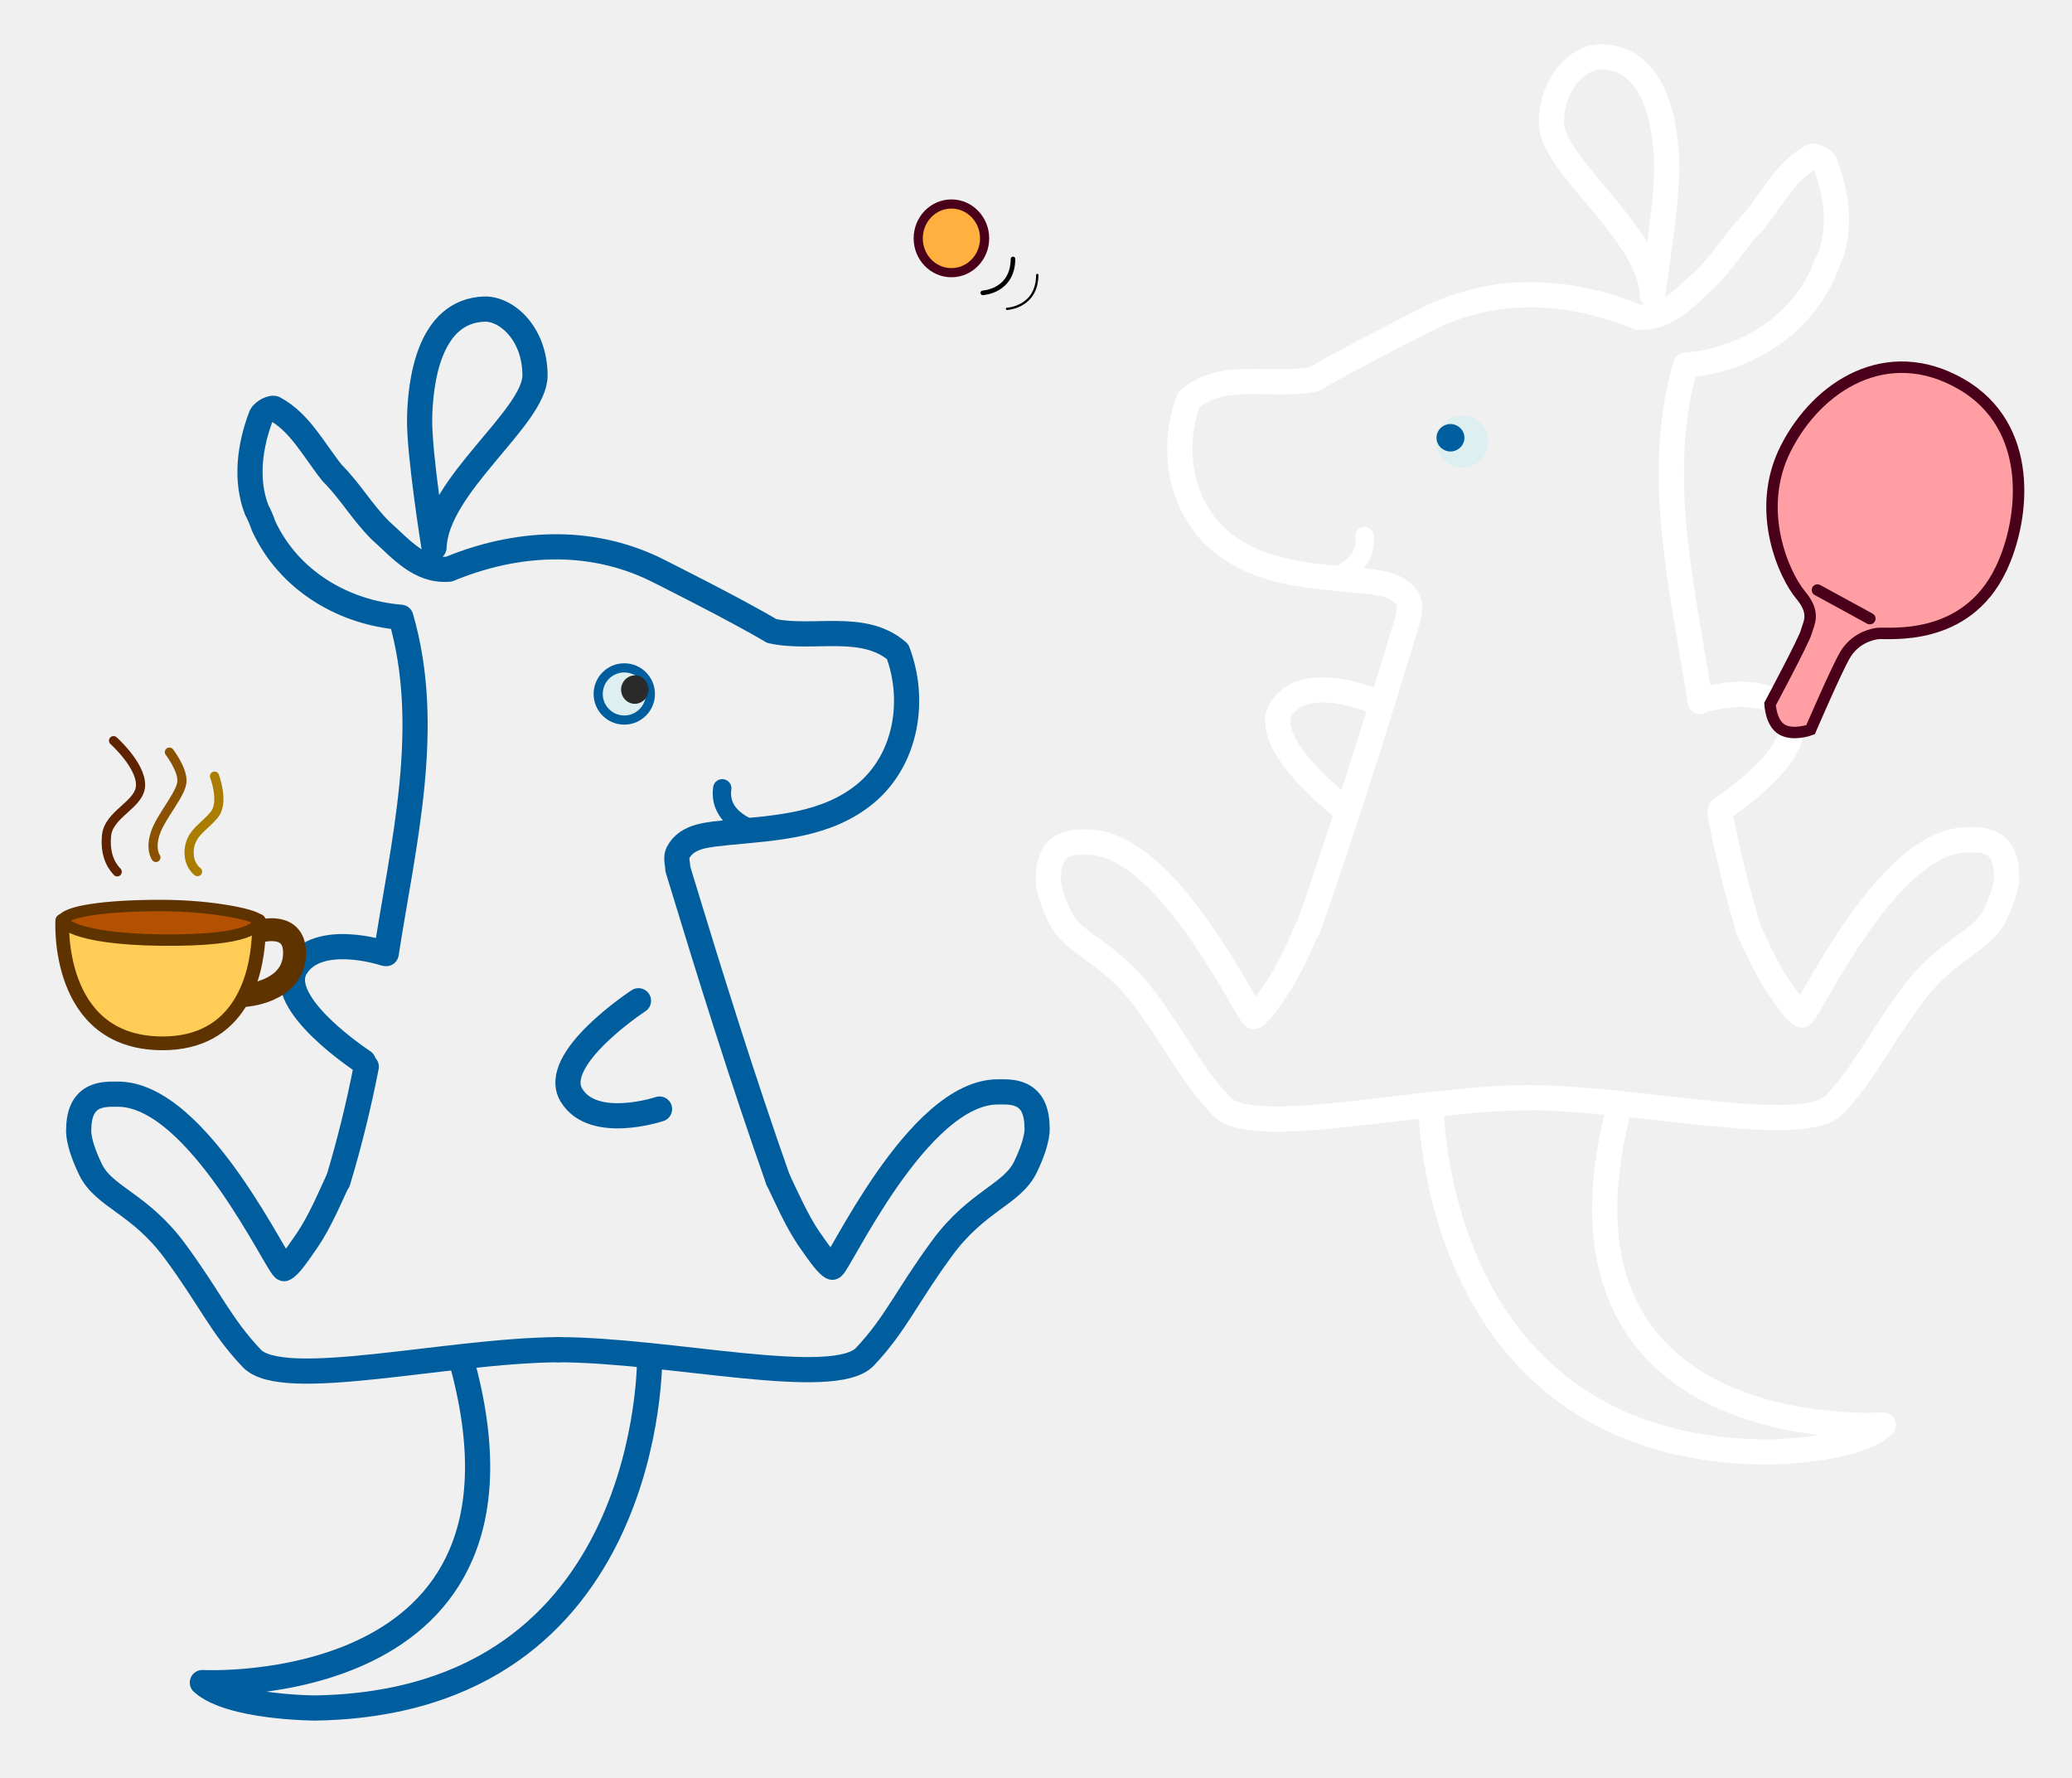
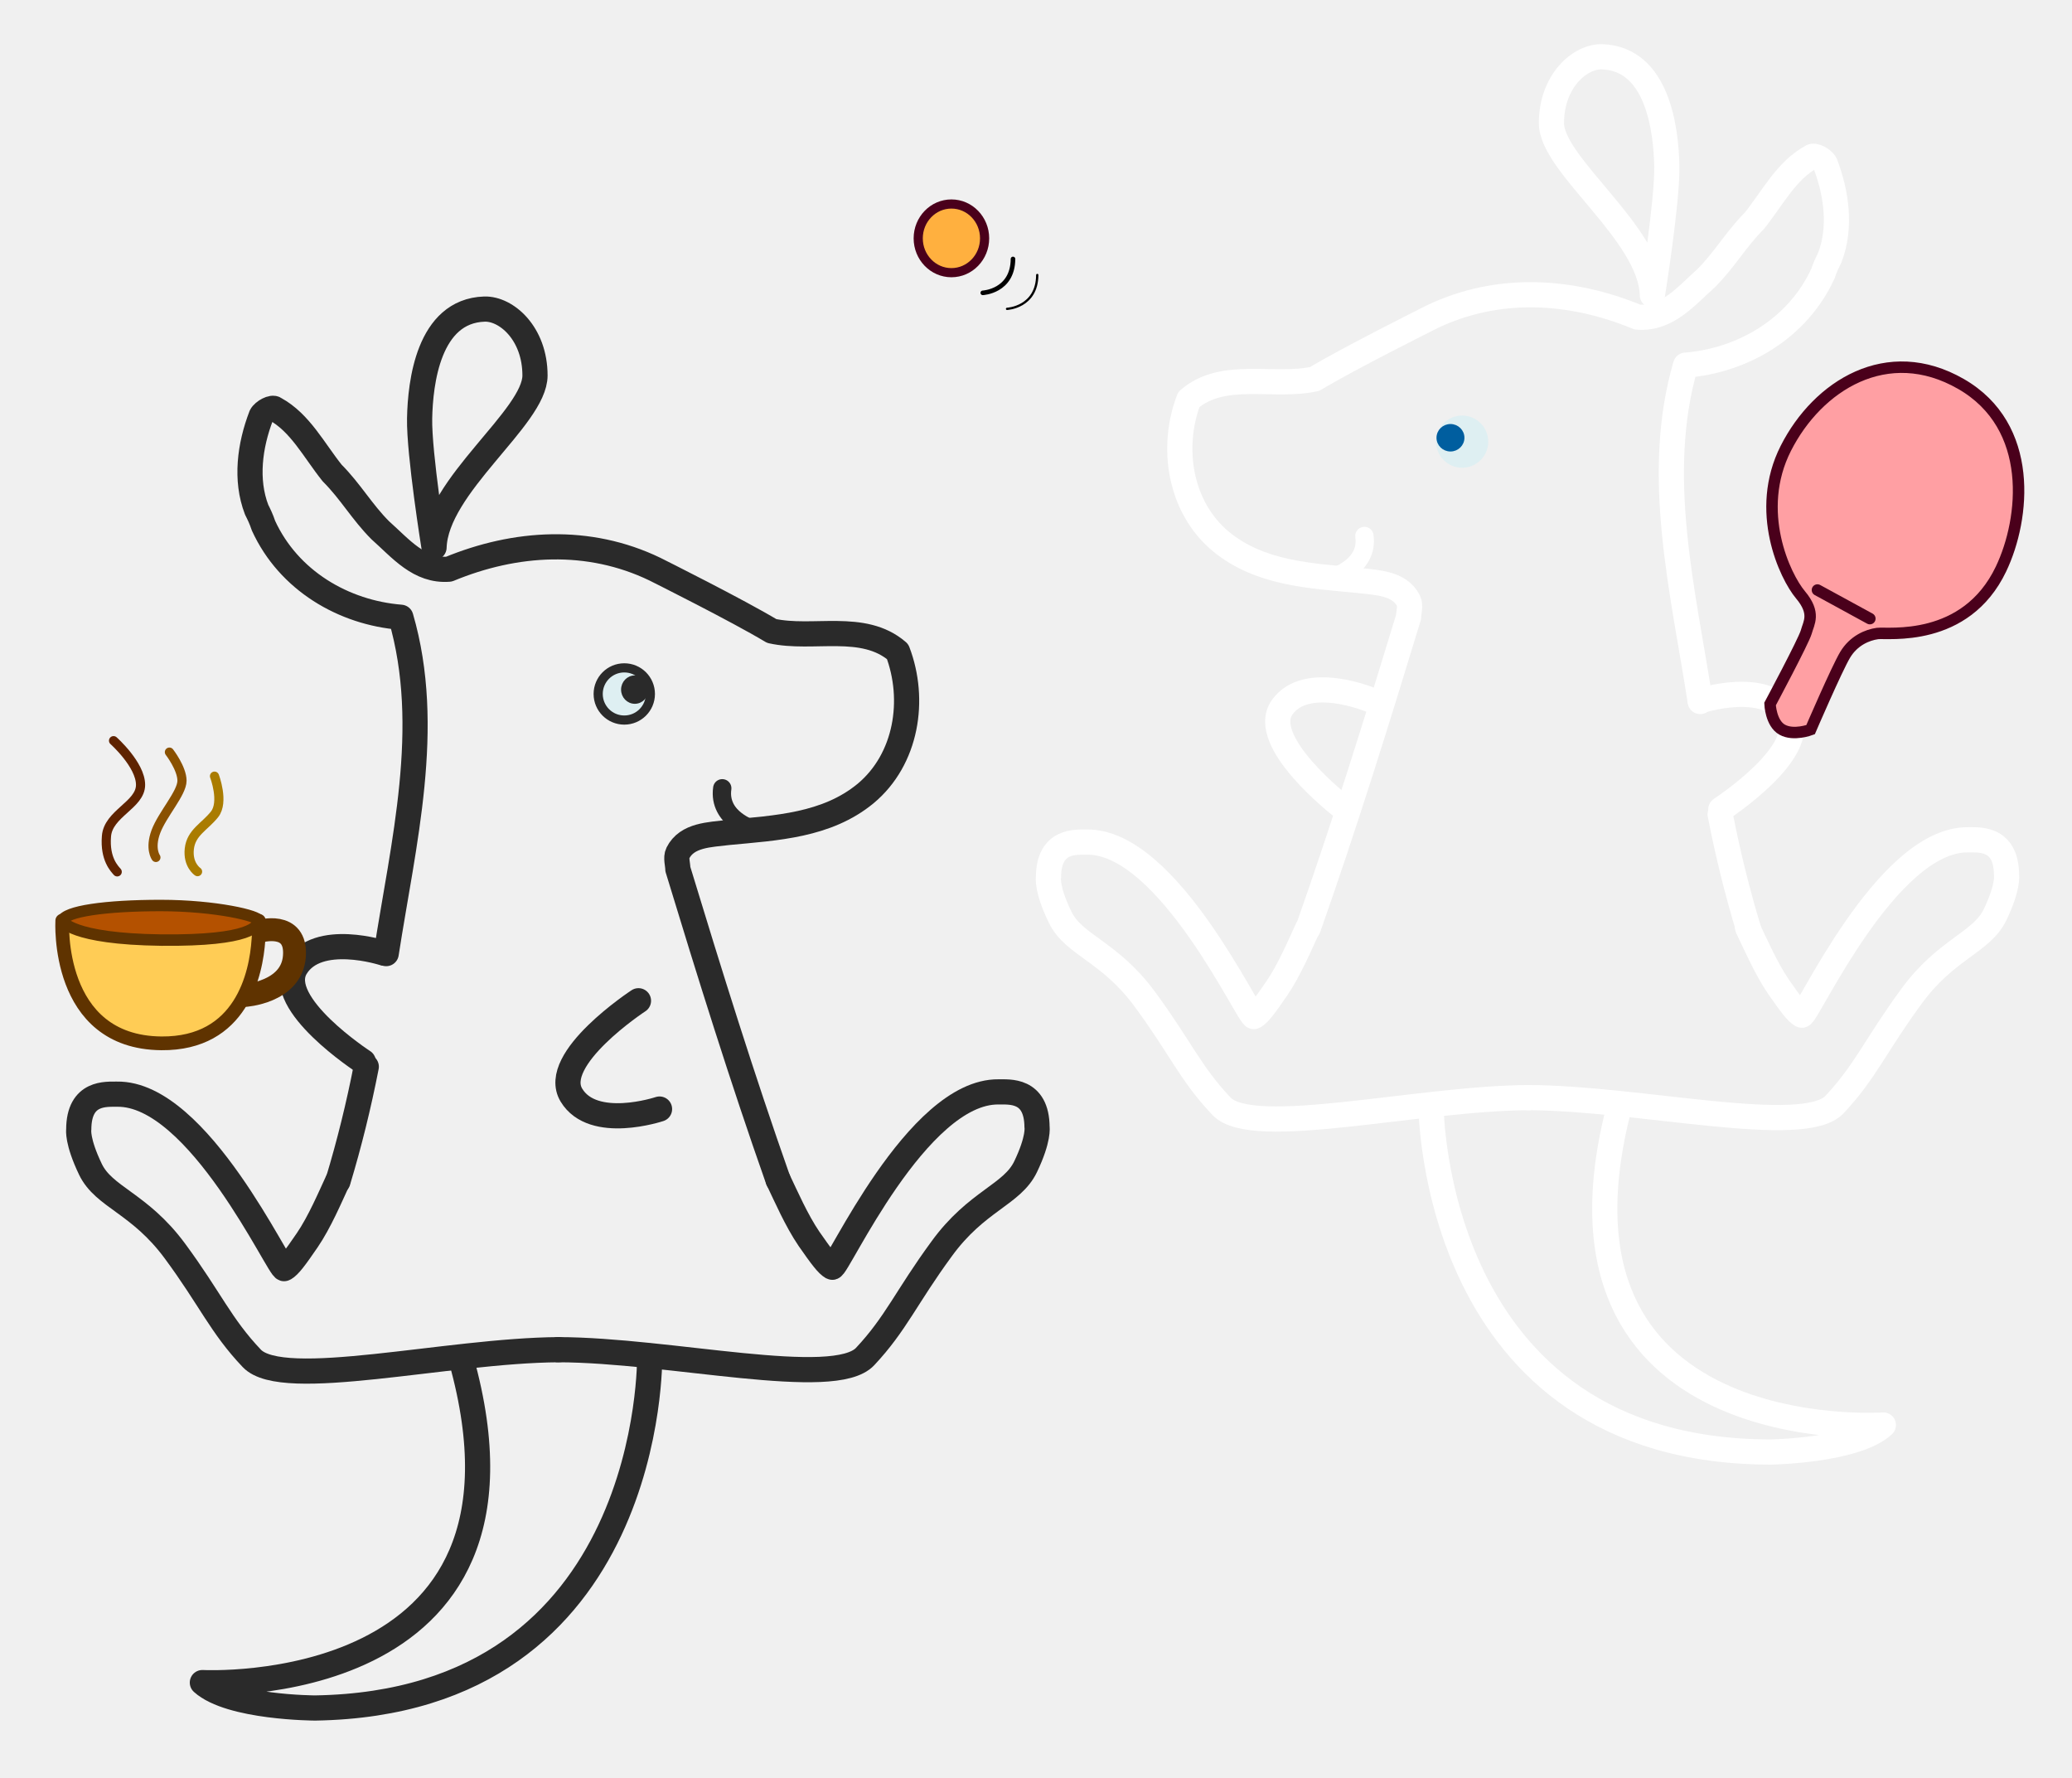
<svg xmlns="http://www.w3.org/2000/svg" version="1.1" id="Layer_1" x="0px" y="0px" viewBox="0 0 905.1 776.5" style="enable-background:new 0 0 905.1 776.5;" xml:space="preserve">
  <style type="text/css">
	.st0{display:none;}
	.st1{display:inline;fill:#2EC4FF;}
	.st2{fill:none;stroke:#FFFFFF;stroke-width:11;stroke-linecap:round;stroke-linejoin:round;stroke-miterlimit:10;}
	.st3{fill:#DEEFF2;}
	.st4{fill:none;stroke:#FFFFFF;stroke-width:8;stroke-linecap:round;stroke-linejoin:round;stroke-miterlimit:10;}
	.st5{fill:none;stroke:#000000;stroke-width:8;stroke-miterlimit:10;}
	.st6{fill:#FF9FA3;stroke:#4A001B;stroke-width:5;stroke-linecap:round;stroke-miterlimit:10;}
	.st7{fill:none;stroke:#4A001B;stroke-width:5;stroke-linecap:round;stroke-miterlimit:10;}
	.st8{fill:#FFB03F;stroke:#4A001B;stroke-width:4;stroke-miterlimit:10;}
	.st9{fill:none;stroke:#000000;stroke-width:2;stroke-linecap:round;stroke-miterlimit:10;}
	.st10{fill:none;stroke:#000000;stroke-linecap:round;stroke-miterlimit:10;}
- 	.st11{fill:none;stroke:#005E9F;stroke-width:11;stroke-linecap:round;stroke-linejoin:round;stroke-miterlimit:10;}
- 	.st12{fill:#DEEFF2;stroke:#005E9F;stroke-width:4;stroke-linecap:round;stroke-linejoin:round;stroke-miterlimit:10;}
- 	.st13{fill:#FFFFFF;stroke:#005E9F;stroke-width:8;stroke-linecap:round;stroke-linejoin:round;stroke-miterlimit:10;}
+ 	.st11{fill:none;stroke:#2A2A2A;stroke-width:11;stroke-linecap:round;stroke-linejoin:round;stroke-miterlimit:10;}
+ 	.st12{fill:#DEEFF2;stroke:#2A2A2A;stroke-width:4;stroke-linecap:round;stroke-linejoin:round;stroke-miterlimit:10;}
+ 	.st13{fill:#FFFFFF;stroke:#2A2A2A;stroke-width:8;stroke-linecap:round;stroke-linejoin:round;stroke-miterlimit:10;}
	.st14{fill:#FFCC55;stroke:#5F3300;stroke-width:6;stroke-linecap:round;stroke-linejoin:round;stroke-miterlimit:10;}
	.st15{fill:#B45100;stroke:#5F3300;stroke-width:5;stroke-miterlimit:10;}
	.st16{fill:none;stroke:#5F3300;stroke-width:10;stroke-miterlimit:10;}
	.st17{fill:none;stroke:#5F2300;stroke-width:4;stroke-linecap:round;stroke-miterlimit:10;}
	.st18{fill:none;stroke:#8A5100;stroke-width:4;stroke-linecap:round;stroke-miterlimit:10;}
	.st19{fill:none;stroke:#AA7C00;stroke-width:4;stroke-linecap:round;stroke-miterlimit:10;}
	.st20{fill:#2A2A2A;stroke:#2A2A2A;stroke-linecap:round;stroke-miterlimit:10;}
	.st21{fill:#005E9F;stroke:#005E9F;stroke-linecap:round;stroke-miterlimit:10;}
</style>
  <g id="Roo" class="st0">
    <path class="st1" d="M222.1,646.8c1.3-2.4,2.8-2.5,5-2c2.6,0.6,5.3,1.1,7.9,1.3c4.5,0.3,9,0.3,13.6,0.5c9.5,0.5,18.5-1.2,27.6-2.7   c1.5-0.2,3-0.5,4.6-0.6c6.9-0.5,12.9-2.8,18.8-5.4c3.7-1.7,7.9-3,11.1-5.1c6.1-4,12.5-8.1,17.3-12.9c8.1-8,14.7-16.8,20.3-26   c1.7-2.7,5.1-4.9,6.4-7.9c2.5-5.6,6.9-10.7,7.8-16.7c0.3-1.9,1.6-3.7,2-5.7c0.7-3.5,0.9-7.1,1.4-10.6c0.2-1.3,1.1-2.5,1.3-3.8   c0.2-1.3,0.1-2.7,0.1-4c0.2-6,1.1-12.1,0.6-18.1c-0.9-11.5-2.6-23-3.9-34.5c-0.2-2.1-0.3-4.3-0.4-6.4c-0.1-1.8-0.9-2.7-3.8-2.4   c-9,0.9-18.3,0.9-27.1,2.5c-11.8,2.1-23.8,2.8-35.7,3.8c-5,0.4-9.9,1.3-14.8,2c-5.7,0.9-10.7-0.9-13.6-5.1c-3-4.6-5.5-9.4-8.6-13.9   c-2.9-4.2-6.4-8.1-9.5-12.1c-4.6-6-8.9-12.1-13.5-18c-1.9-2.5-3.9-4.9-6.2-7.1c-8.4-8.2-17.3-16-25.2-24.4   c-4.4-4.6-8.2-9.9-10.4-15.3c-2.8-6.8-1.6-13.8,3.1-20.2c2.9-3.9,7.1-5.9,13.2-3.8c0.7,0.3,1.6,0.4,2.4,0.3   c6.5-0.2,10.1,3.2,13.6,6.3c6,5.3,11.8,10.9,17.2,16.6c3.5,3.7,6.2,8,9.2,12c7.2,9.4,14.4,18.7,21.5,28.1c2.4,3.1,4.7,6.3,7.4,9.9   c2.9-5.7,6-10.8,8-16.2c3.1-8.5,5.3-17.3,8.2-25.9c3.3-9.4,7.4-18.7,10.4-28.2c3.3-10.4,5.5-21,8.5-31.5   c3.9-13.6,8.3-27.2,12.1-40.9c1.7-6.4,1.9-13.1,3.5-19.5c2.6-10.1,3.2-20.3,3.6-30.5c0.4-10.8,1.9-21.5,2.3-32.2   c0.3-7.2-0.6-14.4-0.8-21.6c-0.3-7.3-0.5-14.6-0.8-21.8c-0.2-4.9-0.7-9.9-1.1-14.6c-4.7-0.8-9.6-1.1-14-2.4   c-6.8-2-14.1-3.9-19.7-7.2c-8.2-4.8-14.5-11.1-19.5-18.1c-9.5-13.2-11.9-27.2-8.7-41.9c0.7-3,0.5-6,1-9c0.4-2.9,1.1-5.8,2-8.6   c0.2-0.5,2.3-1.2,3.1-1c1.6,0.5,3,1.4,4.1,2.4c4.2,4,8.4,8.1,12.4,12.3c6.6,6.7,12.9,13.6,19.5,20.2c4.4,4.4,9.4,8.4,13.9,12.8   c4.1,3.9,7.8,8,11.7,12c0.1,0.1,0.2,0.3,0.3,0.5c4.3,6,9.3,7.2,17.5,4.1c13.1-5,27-7.2,41.8-6.4c4.5,0.3,9.1,0.3,13.6,0.6   c9.6,0.6,17.8,4.2,26.2,7.3c6.6,2.4,13.1,4.9,19.5,7.7c2.6,1.1,4.7,2.9,7,4.4c4.2,2.7,8.3,5.5,12.7,8.1c4.1,2.4,8.2,5,12.9,6.5   c5.1,1.7,10.9,2.6,16.5,3.3c9.4,1.1,19,1.4,28.4,2.8c5.1,0.7,11.2,1.4,13.7,5.6c1.3,2.3,1.8,5,2,7.6c0.4,4.4,1,8.9,0.3,13.3   c-0.8,5.3-2.5,10.6-4.3,15.9c-1.3,3.6-2.9,7.3-5.3,10.6c-4.9,7-11.4,13.2-20.9,17c-6.1,2.4-12.7,4.1-19.2,5.6   c-7.9,1.9-15.9,3.4-24,4.8c-4.2,0.7-8.5,0.9-12.8,1.3c-0.8,0.1-1.7,0-2.5,0c-7.8,0.3-8.6,1-7.2,6.6c3.3,13.3,6.4,26.5,10,39.8   c1.7,6.4,4.5,12.7,6.6,19.1c1.3,3.9,1.9,8,3.5,11.9c5.5,13.1,7.3,26.8,11.5,40.1c0.8,2.5,1.8,5,2.6,7.5c0.8,2.9,1.2,5.9,2.3,8.7   c2.4,6.2,5.1,12.4,7.6,18.6c3,7.4,5.7,14.8,10.7,21.7c2.7,3.7,4.4,7.8,6.7,11.7c1.1,1.8,2.7,3.5,4.1,5.2c0.4,0,0.8,0,1.2,0   c2.5-4.9,5-9.8,7.5-14.7c2.2-4.3,4-8.8,6.8-12.8c4.8-6.9,9.9-13.8,15.8-20.2c6.2-6.7,13.1-13,20.4-19c3-2.4,7.7-3.7,11.6-5.5   c1.9-0.8,3.9-1.7,6-2.2c6.6-1.6,11.9-0.3,16.1,3.8c3.1,3,4.5,6.1,3.5,9.9c-1,4-1.2,8.1-2,12.1c-1.6,7.5-7,13.6-13.5,19.3   c-6.4,5.7-13.4,11.1-19.1,17.1c-5.3,5.5-9.4,11.7-13.8,17.7c-7,9.4-13.8,18.8-20.6,28.2c-1,1.3-2,2.6-2.9,3.9   c-2.4,3.5-6.8,5-11.7,5.1c-7.4,0.2-14.9,0.1-22.3-0.3c-18.1-1.1-36.1-2.5-54.2-3.8c-0.5,0-0.9,0.1-1.8,0.2   c-0.5,5.3-1.3,10.6-1.6,15.9c-0.4,9.8-1,19.5-3.5,29.1c-2.4,9.3-4.1,18.7-6.8,28c-1.6,5.8-3.9,11.6-6.8,17.1   c-3.6,6.9-7.7,13.8-12.5,20.2c-4.4,5.8-10.2,11-15.1,16.6c-5.3,6-13.3,10.1-19.9,15.2c-4.4,3.4-9,6.7-13.7,9.9   c-1.9,1.3-4.3,2.1-6.6,3.1c-7,3-14,6-21.2,8.8c-6.3,2.5-12.6,4.9-19.1,6.9c-14.5,4.6-29.7,6.7-45.6,5.8c-5.6-0.3-11.2,0.2-16.8,0.3   c-2.9,0.1-5.7-0.1-7.8-1.9c-0.6-0.5-1.6-0.8-2.5-1c-4.8-1.3-9.8-2.2-14.3-3.8C232.3,651.9,227.3,649.2,222.1,646.8z M337.9,158.2   c0.4,0.1,0.8,0.1,1.2,0.2c0.5,4.7,1.1,9.4,1.4,14.2c0.3,3.7,0.1,7.5,0.4,11.2c0.5,7.5,1.3,15,1.7,22.5c0.3,4.3,0,8.7,0.1,13   c0,2,0.4,4.1,0.3,6.1c-0.4,4.2-5.4,53.2-6.2,56.9c-1.2,5.7-2.8,11.3-4,17c-1.3,5.7-1.9,11.6-3.5,17.2c-3.3,11.6-7.1,23.2-10.5,34.8   c-1.4,4.6-2.2,9.3-3.7,13.8c-2.7,8.4-5.6,16.7-8.4,25.1c-1.5,4.5-2.6,9.1-4,13.7c-0.9,3.1-2.6,6.2-2.8,9.3   c-0.3,4.4-2.4,8.4-4.1,12.4c-2.1,4.8-4.5,9.4-6.6,14.2c-1.5,3.3-2.6,6.7-3.9,10.1c-0.3,0.1-0.7,0.1-1,0.2c-0.9-1.3-1.7-2.6-2.6-3.8   c-3.7-5-7.5-10-11.2-15c-6.2-8.2-12.6-16.4-18.8-24.7c-7.5-10-15.4-19.8-26.7-27.8c-5.2-3.7-11.4-5.8-18.6-5.5   c-1.8,0.1-4.2,1.1-5.3,2.2c-5.5,5.7-6.1,12.2-4.6,18.9c0.5,2.4,1.8,4.8,3.4,6.9c3,3.8,6.5,7.3,9.8,11c2.6,2.8,5.1,5.7,8,8.4   c3.3,3,6.9,5.8,10.3,8.7c5.5,4.8,10.3,9.8,13.8,15.7c3,5.1,7.4,9.6,11,14.6c5.6,7.8,11,15.7,16.4,23.7c3.2,4.8,6.6,6.4,13.7,5.5   c5.4-0.6,10.6-2.1,15.9-2.6c9.3-0.9,18.8-1.3,28.2-2.2c5.8-0.5,11.5-1.6,17.2-2.1c11.3-1,22.7-1.8,34-2.6c3.9-0.3,7.9-0.6,11.8-0.6   c9.6,0,19.1,0.2,28.7,0.4c7.1,0.1,14.2,0.1,21.3,0.5c6.3,0.4,12.5,1.3,18.8,1.8c9.8,0.8,19.6,1.6,29.4,2.3   c14.3,0.9,28.6,2.1,43,1.3c4.3-0.2,8-1.3,10.2-4.2c2.1-2.7,4-5.4,6-8.1c4.2-6,8.2-12,12.5-17.9c3.9-5.4,7.6-10.8,12-16   c4.6-5.5,9.7-10.7,14.9-15.8c4.3-4.2,9.6-7.9,13.9-12.1c7.6-7.3,9.2-16.2,11.2-24.9c0.6-2.6,0-5.6-1.4-8   c-3.2-5.3-12.6-7.5-20.2-4.8c-8,2.8-14.9,6.8-20.1,12.3c-1.9,2-3.8,4.1-6.2,5.8c-5.3,3.5-8.5,8.1-11.6,12.6   c-2.7,4-4.9,8.2-7.4,12.3c-4.1,6.8-8.4,13.4-12.4,20.2c-1.8,3.1-2.9,6.4-4.5,9.5c-0.9,1.8-2.1,2.7-4.1,0.5c-1.9-2.1-4.4-3.9-6-6.2   c-3-4.4-5.7-9-8.1-13.6c-3.7-7.2-7.3-14.4-10.5-21.7c-2.6-5.9-4.7-12-6.5-18c-2.5-8.3-4.4-16.7-6.9-25c-3.1-10.1-6.6-20.1-9.9-30.2   c-2.2-6.8-4.1-13.7-6.1-20.6c-2.1-7.2-4.4-14.3-6.4-21.5c-1.8-6.2-3.4-12.5-5.1-18.8c-1.3-4.8-2.5-9.6-3.7-14.4   c-0.6-2.6,0.8-4.5,3.5-4.7c4-0.2,8.1-0.2,12.2-0.6c7.9-0.8,15.8-1.5,23.5-2.7c6.7-1.1,13.2-2.7,19.8-4.3c12.2-3,22.4-8.5,28.5-16.7   c4.9-6.7,7.6-14.4,10.1-21.8c2.5-7.5,1.3-15.2,0.4-22.8c-0.4-3.7-2.1-6.9-7.2-8.1c-5.5-1.2-11.2-2.3-16.9-2.8   c-9.7-0.8-19.4-1-28.9-3.1c-11-2.4-18.6-8.2-27-13.2c-8.5-5.1-16.7-10.3-26.9-13.6c-7-2.2-13.6-5-20.6-7.1c-3.3-1-7.2-1.1-10.9-1.3   c-7.6-0.5-15.2-1.4-22.7-0.9c-7.4,0.5-14.6,2.3-21.8,4c-4.6,1.1-8.8,2.9-13.2,4.5c-2.3,0.8-7.3,0.4-9.3-0.9   c-6.1-3.9-10.5-8.8-14.7-13.9c-2.2-2.6-5-4.9-7.4-7.4c-6.3-6.6-12.4-13.3-18.8-19.9c-3.2-3.3-6.8-6.4-10.2-9.5   c-5-4.7-10.1-9.4-15.4-14.4c-0.7,1.9-1.5,3.3-1.7,4.7c-0.9,5.9-2,11.9-2.4,17.8c-0.4,6.1-0.8,12.3,0.2,18.3c1.4,8.3,6,16,12.8,22.5   c7.1,6.8,14.6,13.7,26.7,16.1c0.6,0.1,1.2,0.6,1.8,0.8c3.2,0.9,6.5,1.9,9.8,2.7c1.3,0.3,3,0,4.1,0.5   C334.5,160.1,336.2,159.8,337.9,158.2z M235.1,649.3c0,0.4,0,0.7,0,1.1c7.4,3.5,16,4.9,24.3,6.2c8.2,1.3,16.8,1.5,25.3,1.8   c10.2,0.3,20.4-0.2,30.2-3c7-2,14-3.7,21.1-5.6c0.4-0.1,0.9-0.3,1.3-0.5c4-1.8,7.9-3.6,12-5.3c4.3-1.8,9.1-3.2,13.1-5.4   c6.7-3.8,12.7-8.1,19.2-12.1c9.1-5.7,18.1-11.4,24.9-18.8c4.9-5.3,10.6-10.4,14.6-16.1c4.6-6.6,8.2-13.6,11.5-20.6   c5-10.6,8.7-21.6,10.4-32.8c1.6-10.1,2.6-20.2,3.6-30.4c0.7-7.6,1-15.2,1.5-22.8c0.1-1.6-0.5-2.5-2.9-2.5   c-5.1-0.1-10.2-0.3-15.3-0.5c-1.9-0.1-3.8-0.3-5.7-0.3c-13.4,0.2-26.7,0.4-40,0.6c-5,0.1-10,0.1-15,0.2c-1.7,0-2.6,0.4-2.5,1.9   c0.4,4.4,0.7,8.8,1,13.3c0.9,13,1.8,26.1,2.5,39.1c0.7,12.4-1.7,24.6-6.7,36.5c-2.2,5.3-4.6,10.7-7.8,15.7   c-4.4,6.8-9.8,13.2-14.7,19.7c-6.5,8.8-13.9,17.1-24.7,23.3c-5.1,2.9-9.3,6.4-15.5,8.5c-9.2,3.2-19.1,4.1-28.6,6.1   c-2.7,0.6-5.6,0.3-8.4,0.5c-7.4,0.4-14.8,0.9-22.1,1.4C239.3,648.5,237.2,649,235.1,649.3z" />
    <path class="st1" d="M349.5,132.1c-0.9-2.4-1.8-4-2.1-5.6c-1.4-7.5-3.2-15.1-3.7-22.6c-0.7-9.5-0.7-19-0.1-28.5   c0.3-5.4,2.2-10.8,3.7-16.2s3.5-10.8,5.1-16.2c1.1-3.6,4.7-5.8,8.4-7.6c5.9-2.9,16.7-1.5,22,1.9c10.3,6.7,12.4,15.4,9.8,24.6   c-1.2,4.3-4.7,8.2-7.5,12.2c-3.2,4.4-6.6,8.7-10.2,13c-10.1,12.3-14.9,26.2-21,39.7C353.1,128.5,351.4,129.9,349.5,132.1z    M349.7,127c0.3,0,0.7,0,1,0.1c1.9-3.6,3.7-7.2,5.6-10.7c3.5-6.9,6.4-14,10.6-20.6c6.8-10.5,14.4-20.7,21.9-31   c5.4-7.5,3.1-18.7-5.7-25.1c-2.5-1.8-6.5-3.3-9.9-3.4c-7.6-0.2-13.7,2.8-16.7,8c-2.9,4.8-4.8,10-6.7,15.1c-3.5,9.5-4.6,19.2-4.5,29   c0.1,10.1,1.1,20.2,2,30.2C347.5,121.4,348.8,124.2,349.7,127z" />
    <path class="st1" d="M380.5,324.2c0.5,1.3,1,1.8,1,2.4c-0.4,9.5-0.8,19-5.1,28c-1.5,3.1-4.7,6-7.8,8.4c-3.4,2.6-11,2.1-14.8-0.6   c-4.2-2.9-7.5-6.1-10-10.1c-2.2-3.4-2.7-6.7-3.6-10.1c-0.1-0.4,0.2-0.8,1.1-1.3c0.3,0.7,0.9,1.4,1,2.2c0.5,5.2,3.5,9.6,8.2,13.4   c0.8,0.6,1.4,1.4,2.1,2.2c0.9,1,1.7,2.6,2.9,2.8c3.1,0.6,6.3,0.6,9.5,0.7c0.8,0,1.8-0.8,2.5-1.4c8.5-7.6,11.1-16.6,11.2-26.2   c0-2.6,0-5.1,0.3-7.7C378.8,326.2,379.6,325.5,380.5,324.2z" />
    <path class="st1" d="M417.8,323.4c0.6,1.4,1.6,2.8,1.9,4.2c1.3,7.9,2,15.9,3.9,23.7c0.8,3.2,3.7,6.2,6.2,9.1   c3.1,3.5,10.2,3.1,14.2,0.1c7.5-5.8,9.3-13.4,13.3-20.4c0.5-0.9,1-1.7,1.6-2.5c0.4,0.1,0.8,0.2,1.2,0.3c-0.8,2-1.4,4.1-2.4,6   c-1.8,3.5-3.7,6.9-5.6,10.3c-2.3,4.2-5.6,7.7-11.1,10c-5.9,2.4-12.1,1.1-14.9-3.4c-4.2-6.7-6.4-13.7-7-21   c-0.3-4.3-1.6-8.6-2.4-12.9c-0.2-1-0.2-2.1-0.3-3.1C416.8,323.6,417.3,323.5,417.8,323.4z" />
    <path class="st1" d="M395.9,183.8c-0.1-4.2,2.6-6.8,7.4-9.1c4.1-1.9,6.9-0.8,10.5,0.3s4.7,3.2,5.5,5.7c1.4,4.8-1,8.8-4.7,12.4   c-2.6,2.6-13.1,2-15.2-0.8c-1.9-2.6-2.9-5.4-4.4-8.2C395.3,184,395.6,183.9,395.9,183.8z M417,184c0-4.4-0.3-4.9-3.4-6.9   c-2.9-1.8-9.3-1.9-11.3-0.2c-3,2.5-4.1,5.4-4.1,8.7c-0.1,3.4,3,5.1,6.2,6.5c1.7,0.7,5.1,0.9,6.4,0.1   C414.5,190.2,418.1,187.6,417,184z" />
  </g>
  <g>
    <g id="Bottom_1_">
      <path class="st2" d="M667.3,479.4c48.7,0.1,120.6,17.4,134.1,3s18-26,33.4-47c15.3-21.1,30.8-23.6,36.7-35.9s5-17.3,5-17.3    c-0.1-16.8-12.4-15.3-16.8-15.4c-35.7-0.4-70.6,77.8-72.7,76.6c-2.1-1.2-4.6-4.5-10.1-12.4c-5.4-7.9-10.2-18.9-13.5-25.8" />
      <path class="st2" d="M667.7,479.4c-48.7,0.3-120.5,18.1-134.1,3.8c-13.6-14.3-18.1-25.9-33.6-46.9c-15.5-21-31-23.4-36.9-35.7    c-6-12.3-5.1-17.3-5.1-17.3c0-16.8,12.3-15.4,16.7-15.5c35.7-0.6,71.1,77.5,73.1,76.2c2.1-1.2,4.6-4.5,10-12.4s10.1-19,13.3-25.9" />
    </g>
    <path id="Tail_1_" class="st2" d="M625.1,482.8c0,0,0,151.4,148.5,151.4c0,0,37.1-0.6,49.1-11.8c0,0-154.6,10.8-115.3-139.3" />
    <g id="Top_1_">
      <path class="st2" d="M751.4,355.7c3.3,16.9,7.4,33.6,12.4,50.1" />
      <path class="st2" d="M571.5,405.3c15.8-44.8,29.8-89.8,43.8-135.8c0-2,1-5,0-7c-4-8-14-8-22-9c-21-2-43-3-60-17    c-18-15-22-41-14-62c15-13,37-5,55-9c15-9,49-26,51-27c29-14,61-12,90,0c13,1,21-9,30-17c8-8,13-17,21-25c8-10,14-22,25-28    c1-1,5,1,6,3c5,13,7,28,2,41c-1,2-2,4-3,7c-11,24-35,38-60,40c-14,48-1,99,6.4,146.9" />
      <path class="st2" d="M721.8,128.9c0,0,6.6-41,6.3-56.4s-3.8-46.9-28.3-47.7c-9.6-0.3-22.1,10.6-22.1,29S721.1,101.9,721.8,128.9z" />
      <circle class="st3" cx="638.7" cy="192.9" r="11.4" />
      <path class="st2" d="M586.1,352.3c0,0-36.7-28.4-26-43.4s38.9-3.1,38.9-3.1" />
      <path class="st2" d="M751.7,353.5c0,0,38.9-25.3,29.5-41.1c-9.5-15.8-38.5-6.3-38.5-6.3" />
      <path class="st4" d="M582.6,252c0,0,15.3-4.6,13.4-17.9" />
    </g>
  </g>
  <path class="st5" d="M784.2,290.5" />
  <path class="st5" d="M784.2,290.5" />
  <g>
    <g>
      <path class="st6" d="M773.2,307.5c0,0,0.3,8.4,5.3,11.2c5,2.8,12.4,0,12.4,0s11.4-26.5,15.1-32.7c3.7-6.2,9.7-8.7,14.1-9.3    c4.4-0.6,38.5,4.3,54-28.2c10.5-22,14.7-62.3-17.5-80.8s-62.6,0.7-76.5,28.1s-0.4,55.9,6.4,64c6.8,8.1,3.6,12.2,2.5,16.3    C787.8,280.2,773.2,307.5,773.2,307.5z" />
    </g>
    <line class="st7" x1="793.9" y1="257.7" x2="816.8" y2="270.2" />
  </g>
  <path class="st5" d="M820.6,264.6" />
  <ellipse class="st8" cx="415.6" cy="104.1" rx="14.5" ry="15" />
  <path class="st9" d="M429.3,127.9c0,0,13.1-0.6,13.2-14.8" />
  <path class="st10" d="M439.9,134.9c0,0,13.1-0.6,13.2-14.8" />
  <g>
    <g id="Bottom_2_">
      <path class="st11" d="M243.8,589.5c48.7,0.1,120.6,17.4,134.1,3s18-26,33.4-47c15.3-21.1,30.8-23.6,36.7-35.9    c5.9-12.3,5-17.3,5-17.3c-0.1-16.8-12.4-15.3-16.8-15.4c-35.7-0.4-70.6,77.8-72.7,76.6s-4.6-4.5-10.1-12.4    c-5.4-7.9-10.2-18.9-13.5-25.8" />
-       <path class="st11" d="M244.1,589.5c-48.7,0.3-120.5,18.1-134.1,3.8s-18.1-25.9-33.6-46.9s-31-23.4-36.9-35.7s-5.1-17.3-5.1-17.3    c0-16.8,12.3-15.4,16.7-15.5c35.7-0.6,71.1,77.5,73.1,76.2c2.1-1.2,4.6-4.5,10-12.4c5.4-7.9,10.1-19,13.3-25.9" />
+       <path class="st11" d="M244.1,589.5c-48.7,0.3-120.5,18.1-134.1,3.8s-18.1-25.9-33.6-46.9s-31-23.4-36.9-35.7s-5.1-17.3-5.1-17.3    c0-16.8,12.3-15.4,16.7-15.5c35.7-0.6,71.1,77.5,73.1,76.2c2.1-1.2,4.6-4.5,10-12.4s10.1-19,13.3-25.9" />
    </g>
    <path id="Tail_2_" class="st11" d="M283.8,592.3c0,0,2.4,151.3-146.1,153.7c0,0-37.1-0.1-49.3-11.1c0,0,154.8,8.3,113.1-141" />
    <path class="st11" d="M160,465.9c-3.3,16.9-7.4,33.6-12.4,50.1" />
    <path class="st11" d="M339.9,515.4c-15.8-44.8-29.8-89.8-43.8-135.8c0-2-1-5,0-7c4-8,14-8,22-9c21-2,43-3,60-17c18-15,22-41,14-62   c-15-13-37-5-55-9c-15-9-49-26-51-27c-29-14-61-12-90,0c-13,1-21-9-30-17c-8-8-13-17-21-25c-8-10-14-22-25-28c-1-1-5,1-6,3   c-5,13-7,28-2,41c1,2,2,4,3,7c11,24,35,38,60,40c14,48,1,99-6.4,146.9" />
    <path class="st11" d="M189.6,239.1c0,0-6.6-41-6.3-56.4s3.8-46.9,28.3-47.7c9.6-0.3,22.1,10.6,22.1,29   C233.7,182.4,190.4,212.1,189.6,239.1z" />
    <circle class="st12" cx="272.7" cy="303.1" r="11.4" />
    <path class="st11" d="M278.9,437.1c0,0-38.8,25.4-29.3,41.2c9.5,15.8,38.5,6.1,38.5,6.1" />
    <path class="st11" d="M158.7,463.7c0,0-38.9-25.3-29.5-41.1c9.5-15.8,38.5-6.3,38.5-6.3" />
    <path class="st13" d="M328.9,362.2c0,0-15.3-4.6-13.4-17.9" />
  </g>
  <path class="st14" d="M113.1,402.2c0,0,0.1,1.8,0,4.6c0,1.1-0.1,2.3-0.2,3.6c-1,15.1-7.5,45.6-42.4,45.3  c-46.4-0.4-43.3-53.6-43.3-53.6" />
  <path class="st15" d="M27.2,402.2c0,0,3.5,7.9,43.3,8.4c39.8,0.4,42.1-6.3,42.6-8.4c0.4-2.1-18.9-6.7-42.9-6.7S28.4,398,27.2,402.2z  " />
  <path class="st16" d="M106.8,434.8c0,0,20.6-1.2,21.8-17.1c1.2-15.9-15.4-10.9-15.4-10.9" />
-   <path class="st17" d="M49.6,323.5c0,0,11.8,10.5,11.8,19.3c0,8.8-14.2,12.5-14.9,22.5c-0.8,10,3.6,14.2,4.7,15.5" />
-   <path class="st18" d="M74,328.5c0,0,5.5,7.1,5.5,12.5s-8.6,14.7-11.4,22.2c-2.8,7.5,0,11.3,0,11.3" />
-   <path class="st19" d="M93.7,339c0,0,4.3,11.3,0,16.7c-4.3,5.4-10.2,7.9-11,15c-0.8,7.1,3.6,10,3.6,10" />
+   <path class="st17" d="M49.6,323.5c0,0,11.8,10.5,11.8,19.3s-14.2,12.5-14.9,22.5c-0.8,10,3.6,14.2,4.7,15.5" />
+   <path class="st18" d="M74,328.5c0,0,5.5,7.1,5.5,12.5s-8.6,14.7-11.4,22.2s0,11.3,0,11.3" />
+   <path class="st19" d="M93.7,339c0,0,4.3,11.3,0,16.7c-4.3,5.4-10.2,7.9-11,15s3.6,10,3.6,10" />
  <ellipse class="st20" cx="277.3" cy="301.2" rx="5.5" ry="5.7" />
  <ellipse class="st21" cx="633.6" cy="191.2" rx="5.6" ry="5.5" />
</svg>
